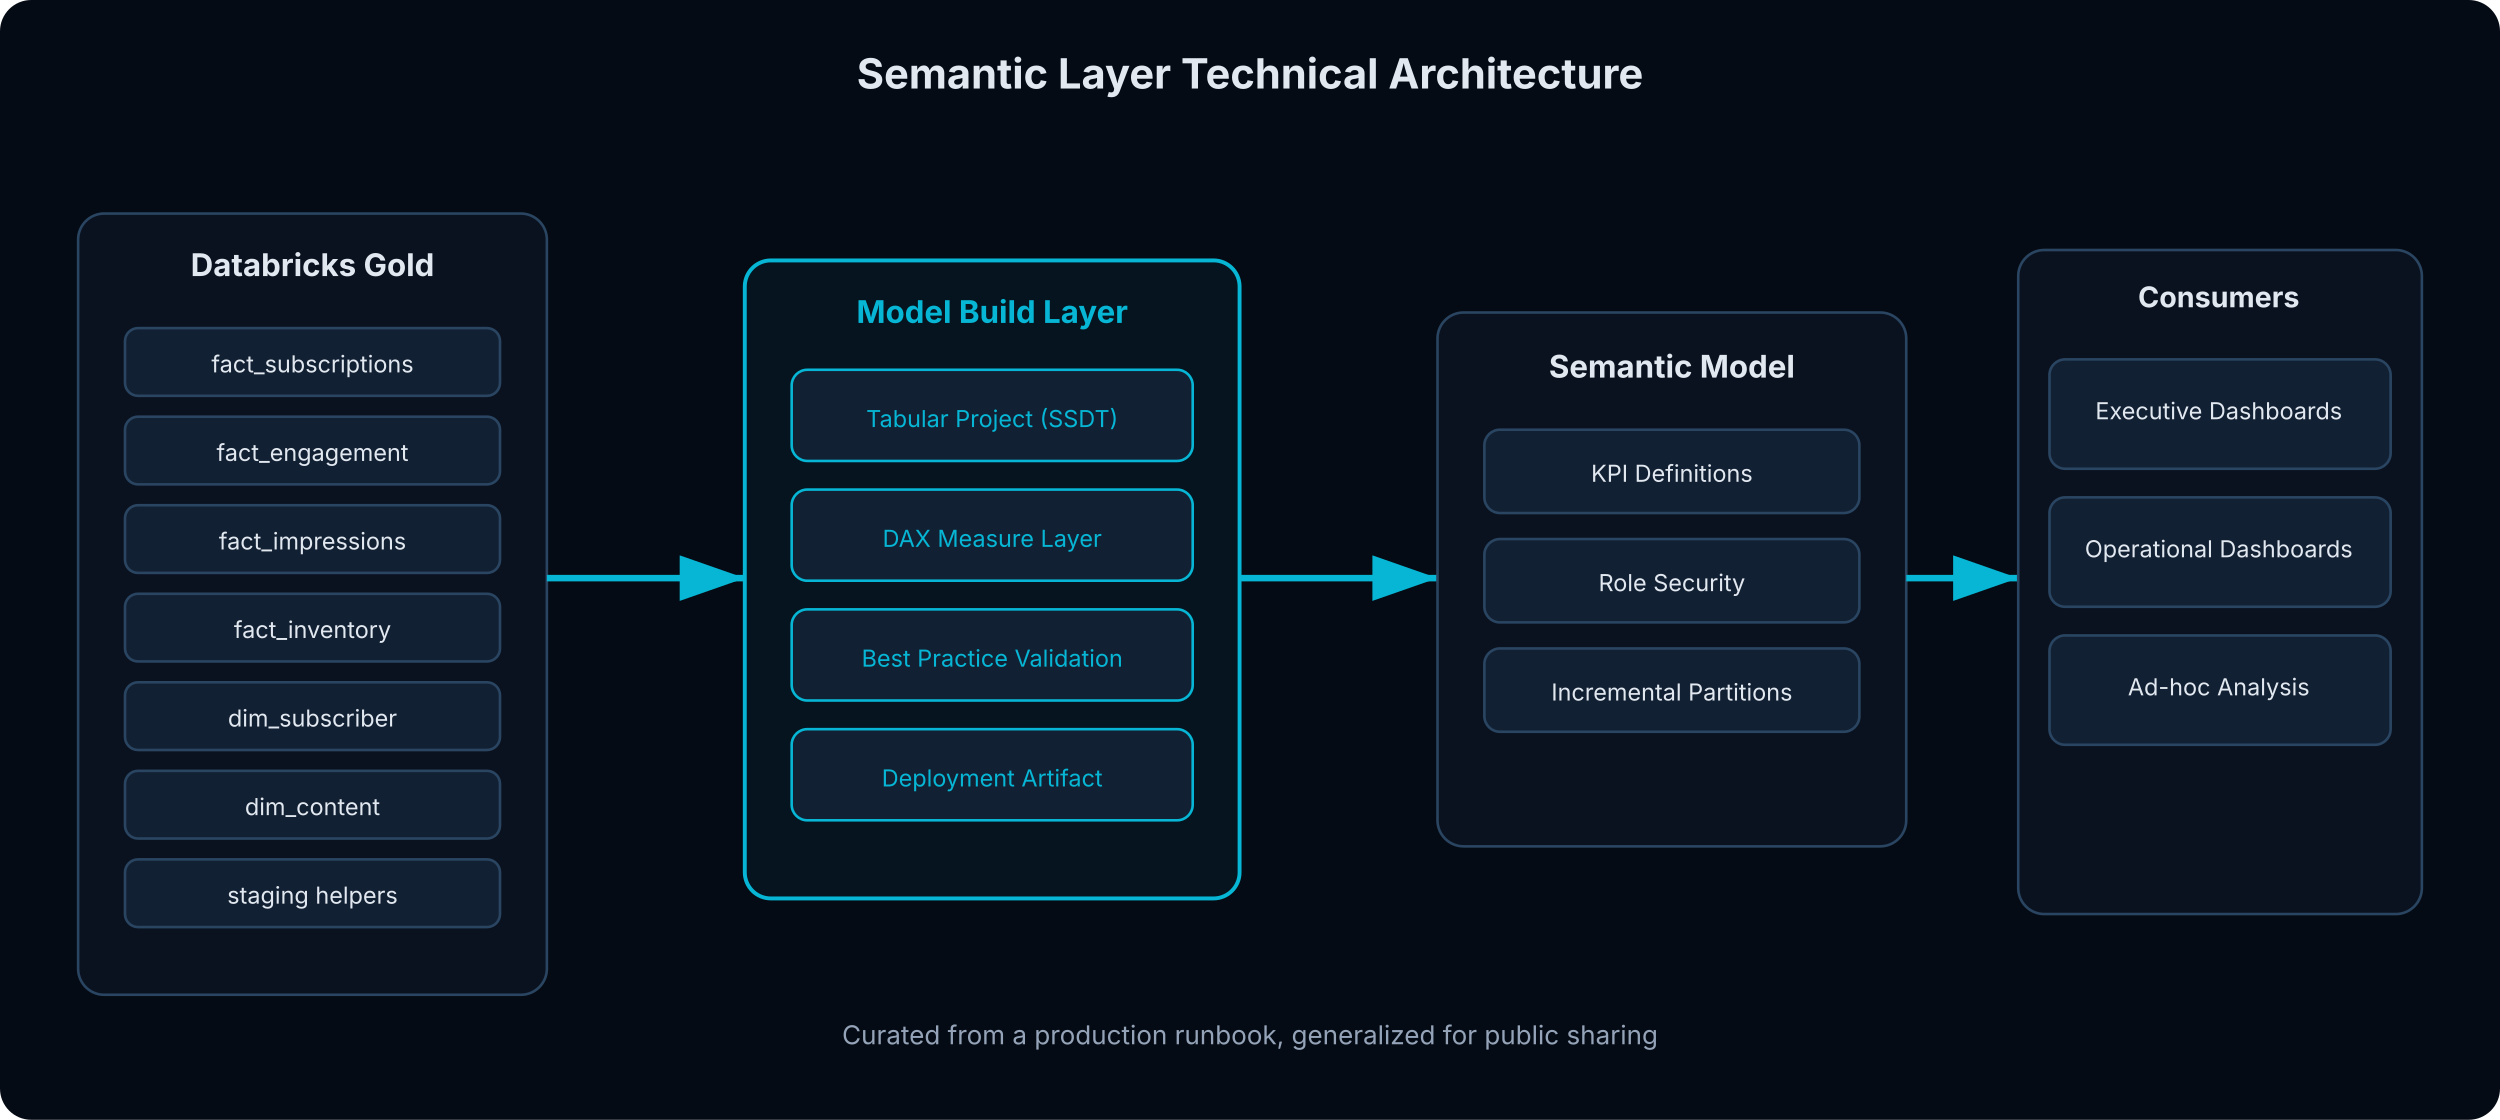
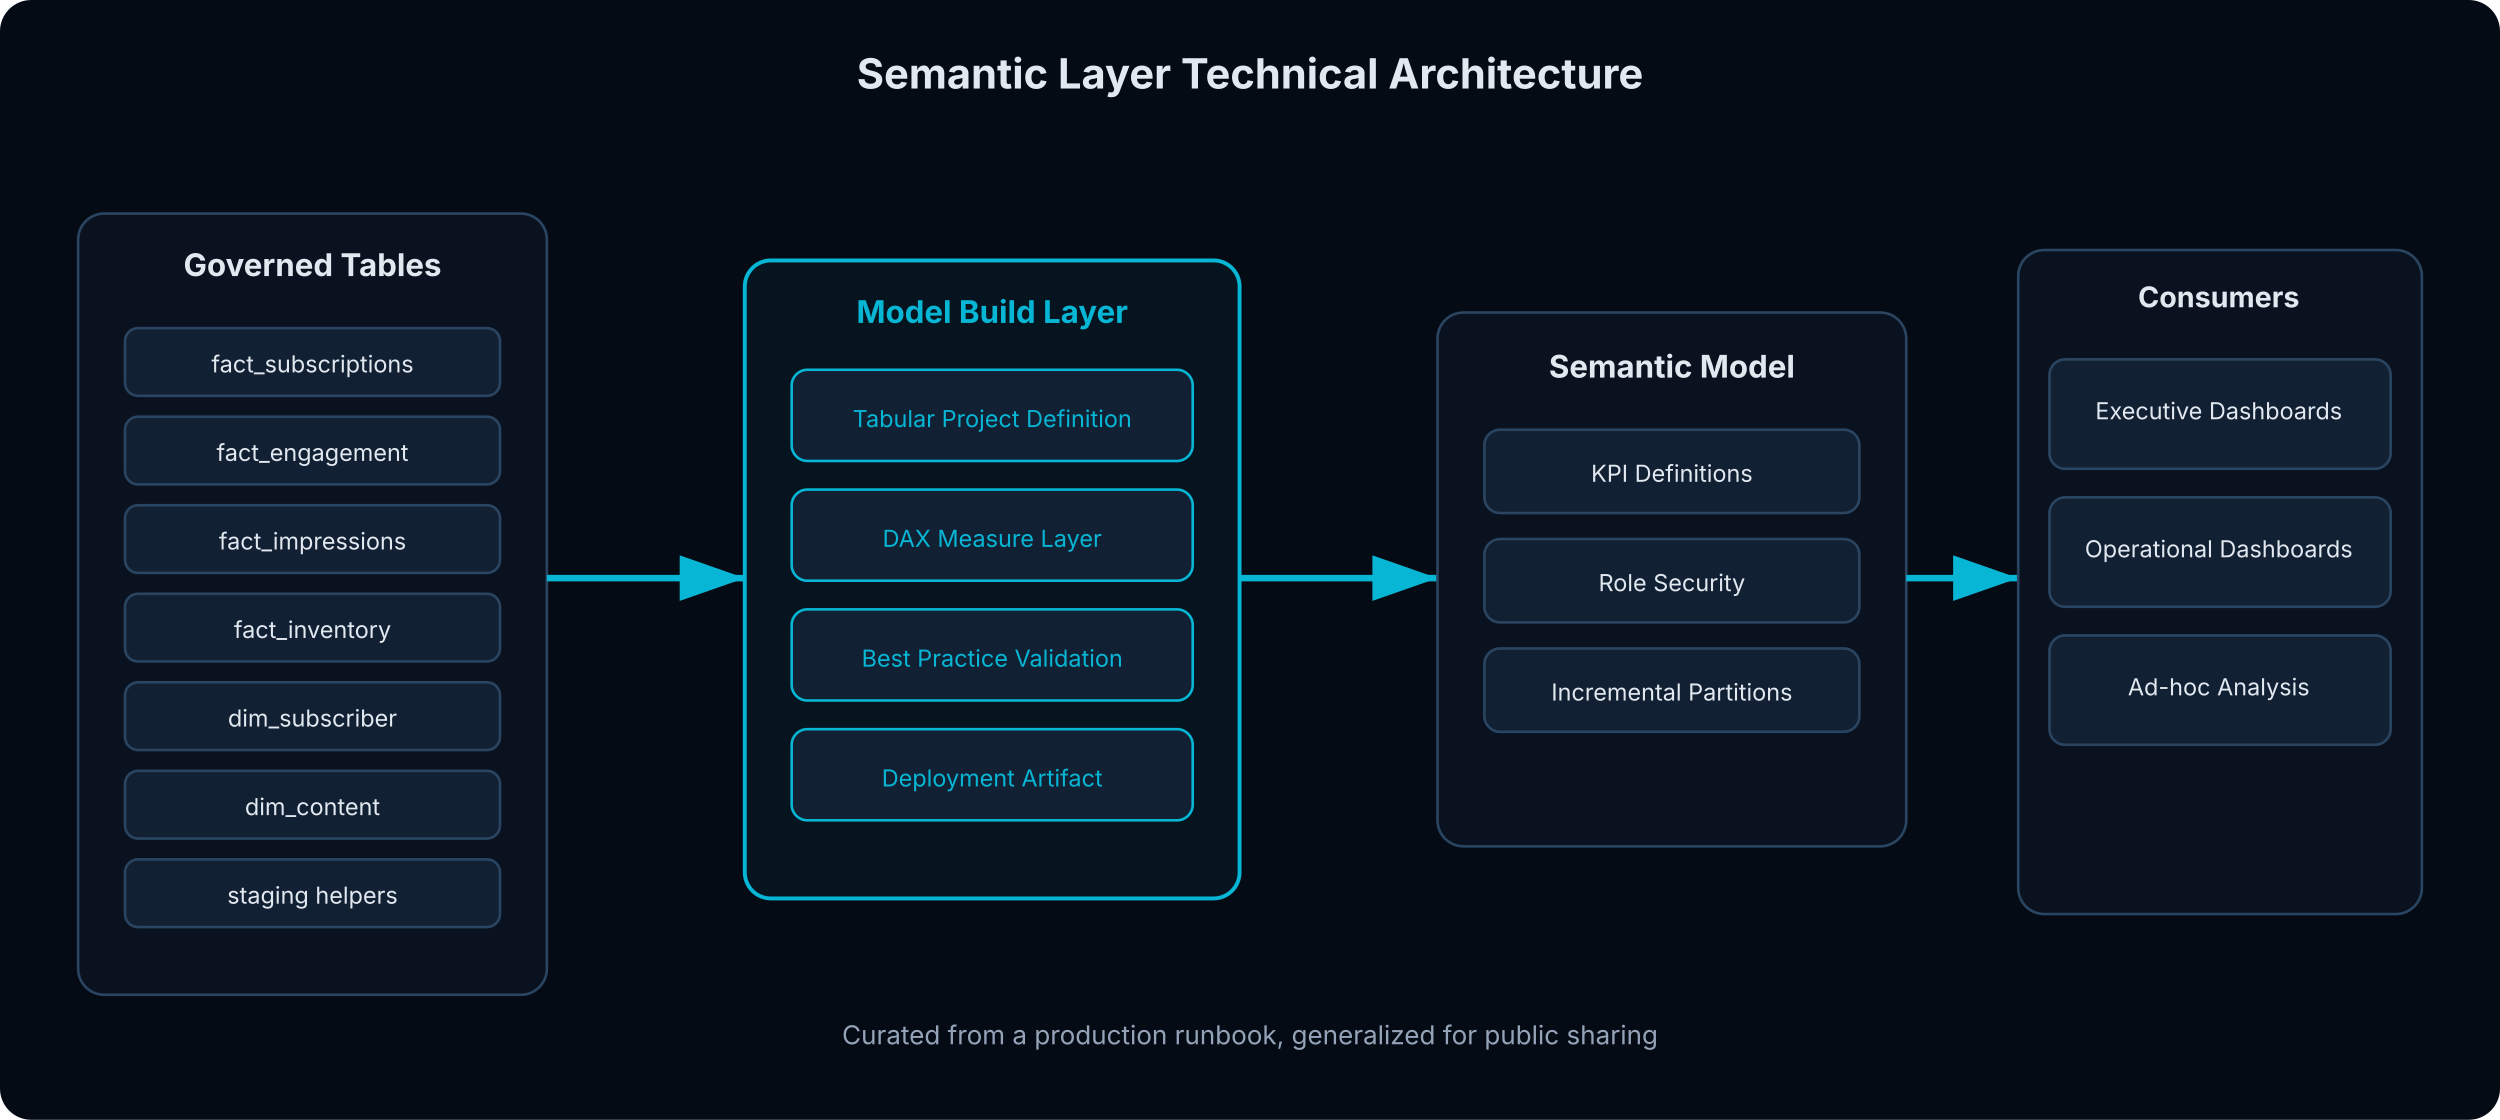
<svg xmlns="http://www.w3.org/2000/svg" viewBox="0 0 960 430" font-family="Inter, system-ui, sans-serif">
  <defs>
    <marker id="arrow-s2" markerWidth="10" markerHeight="7" refX="10" refY="3.5" orient="auto">
      <polygon points="0 0, 10 3.5, 0 7" fill="#06B6D4" />
    </marker>
  </defs>
  <rect width="960" height="430" rx="12" fill="#050B14" />
  <text x="480" y="34" text-anchor="middle" font-size="16" font-weight="700" fill="#E2E8F0">Semantic Layer Technical Architecture</text>
  <rect x="30" y="82" width="180" height="300" rx="10" fill="#0A1220" stroke="#2A4561" />
-   <text x="120" y="106" text-anchor="middle" font-size="12" font-weight="700" fill="#E2E8F0">Databricks Gold</text>
+   <text x="120" y="106" text-anchor="middle" font-size="12" font-weight="700" fill="#E2E8F0">Governed Tables</text>
  <g fill="#122033" stroke="#2A4561">
    <rect x="48" y="126" width="144" height="26" rx="5" />
    <rect x="48" y="160" width="144" height="26" rx="5" />
    <rect x="48" y="194" width="144" height="26" rx="5" />
    <rect x="48" y="228" width="144" height="26" rx="5" />
    <rect x="48" y="262" width="144" height="26" rx="5" />
    <rect x="48" y="296" width="144" height="26" rx="5" />
    <rect x="48" y="330" width="144" height="26" rx="5" />
  </g>
  <g fill="#E2E8F0" font-size="9" text-anchor="middle">
    <text x="120" y="143">fact_subscriptions</text>
    <text x="120" y="177">fact_engagement</text>
    <text x="120" y="211">fact_impressions</text>
    <text x="120" y="245">fact_inventory</text>
    <text x="120" y="279">dim_subscriber</text>
    <text x="120" y="313">dim_content</text>
    <text x="120" y="347">staging helpers</text>
  </g>
  <line x1="210" y1="222" x2="286" y2="222" stroke="#06B6D4" stroke-width="2.5" marker-end="url(#arrow-s2)" />
  <rect x="286" y="100" width="190" height="245" rx="10" fill="rgba(6,182,212,0.06)" stroke="#06B6D4" stroke-width="1.5" />
  <text x="381" y="124" text-anchor="middle" font-size="12" font-weight="700" fill="#06B6D4">Model Build Layer</text>
  <g fill="#122033" stroke="#06B6D4">
    <rect x="304" y="142" width="154" height="35" rx="6" />
    <rect x="304" y="188" width="154" height="35" rx="6" />
    <rect x="304" y="234" width="154" height="35" rx="6" />
    <rect x="304" y="280" width="154" height="35" rx="6" />
  </g>
  <g fill="#06B6D4" font-size="9" text-anchor="middle">
-     <text x="381" y="164">Tabular Project (SSDT)</text>
+     <text x="381" y="164">Tabular Project Definition</text>
    <text x="381" y="210">DAX Measure Layer</text>
    <text x="381" y="256">Best Practice Validation</text>
    <text x="381" y="302">Deployment Artifact</text>
  </g>
  <line x1="476" y1="222" x2="552" y2="222" stroke="#06B6D4" stroke-width="2.5" marker-end="url(#arrow-s2)" />
  <rect x="552" y="120" width="180" height="205" rx="10" fill="#0A1220" stroke="#2A4561" />
  <text x="642" y="145" text-anchor="middle" font-size="12" font-weight="700" fill="#E2E8F0">Semantic Model</text>
  <g fill="#122033" stroke="#2A4561">
    <rect x="570" y="165" width="144" height="32" rx="6" />
    <rect x="570" y="207" width="144" height="32" rx="6" />
    <rect x="570" y="249" width="144" height="32" rx="6" />
  </g>
  <g fill="#E2E8F0" font-size="9" text-anchor="middle">
    <text x="642" y="185">KPI Definitions</text>
    <text x="642" y="227">Role Security</text>
    <text x="642" y="269">Incremental Partitions</text>
  </g>
  <line x1="732" y1="222" x2="775" y2="222" stroke="#06B6D4" stroke-width="2.5" marker-end="url(#arrow-s2)" />
  <rect x="775" y="96" width="155" height="255" rx="10" fill="#0A1220" stroke="#2A4561" />
  <text x="852" y="118" text-anchor="middle" font-size="11" font-weight="700" fill="#E2E8F0">Consumers</text>
  <g fill="#122033" stroke="#2A4561">
    <rect x="787" y="138" width="131" height="42" rx="6" />
    <rect x="787" y="191" width="131" height="42" rx="6" />
    <rect x="787" y="244" width="131" height="42" rx="6" />
  </g>
  <g fill="#E2E8F0" font-size="9" text-anchor="middle">
    <text x="852" y="161">Executive Dashboards</text>
    <text x="852" y="214">Operational Dashboards</text>
    <text x="852" y="267">Ad-hoc Analysis</text>
  </g>
  <text x="480" y="401" text-anchor="middle" font-size="10" fill="#94A3B8">Curated from a production runbook, generalized for public sharing</text>
</svg>
